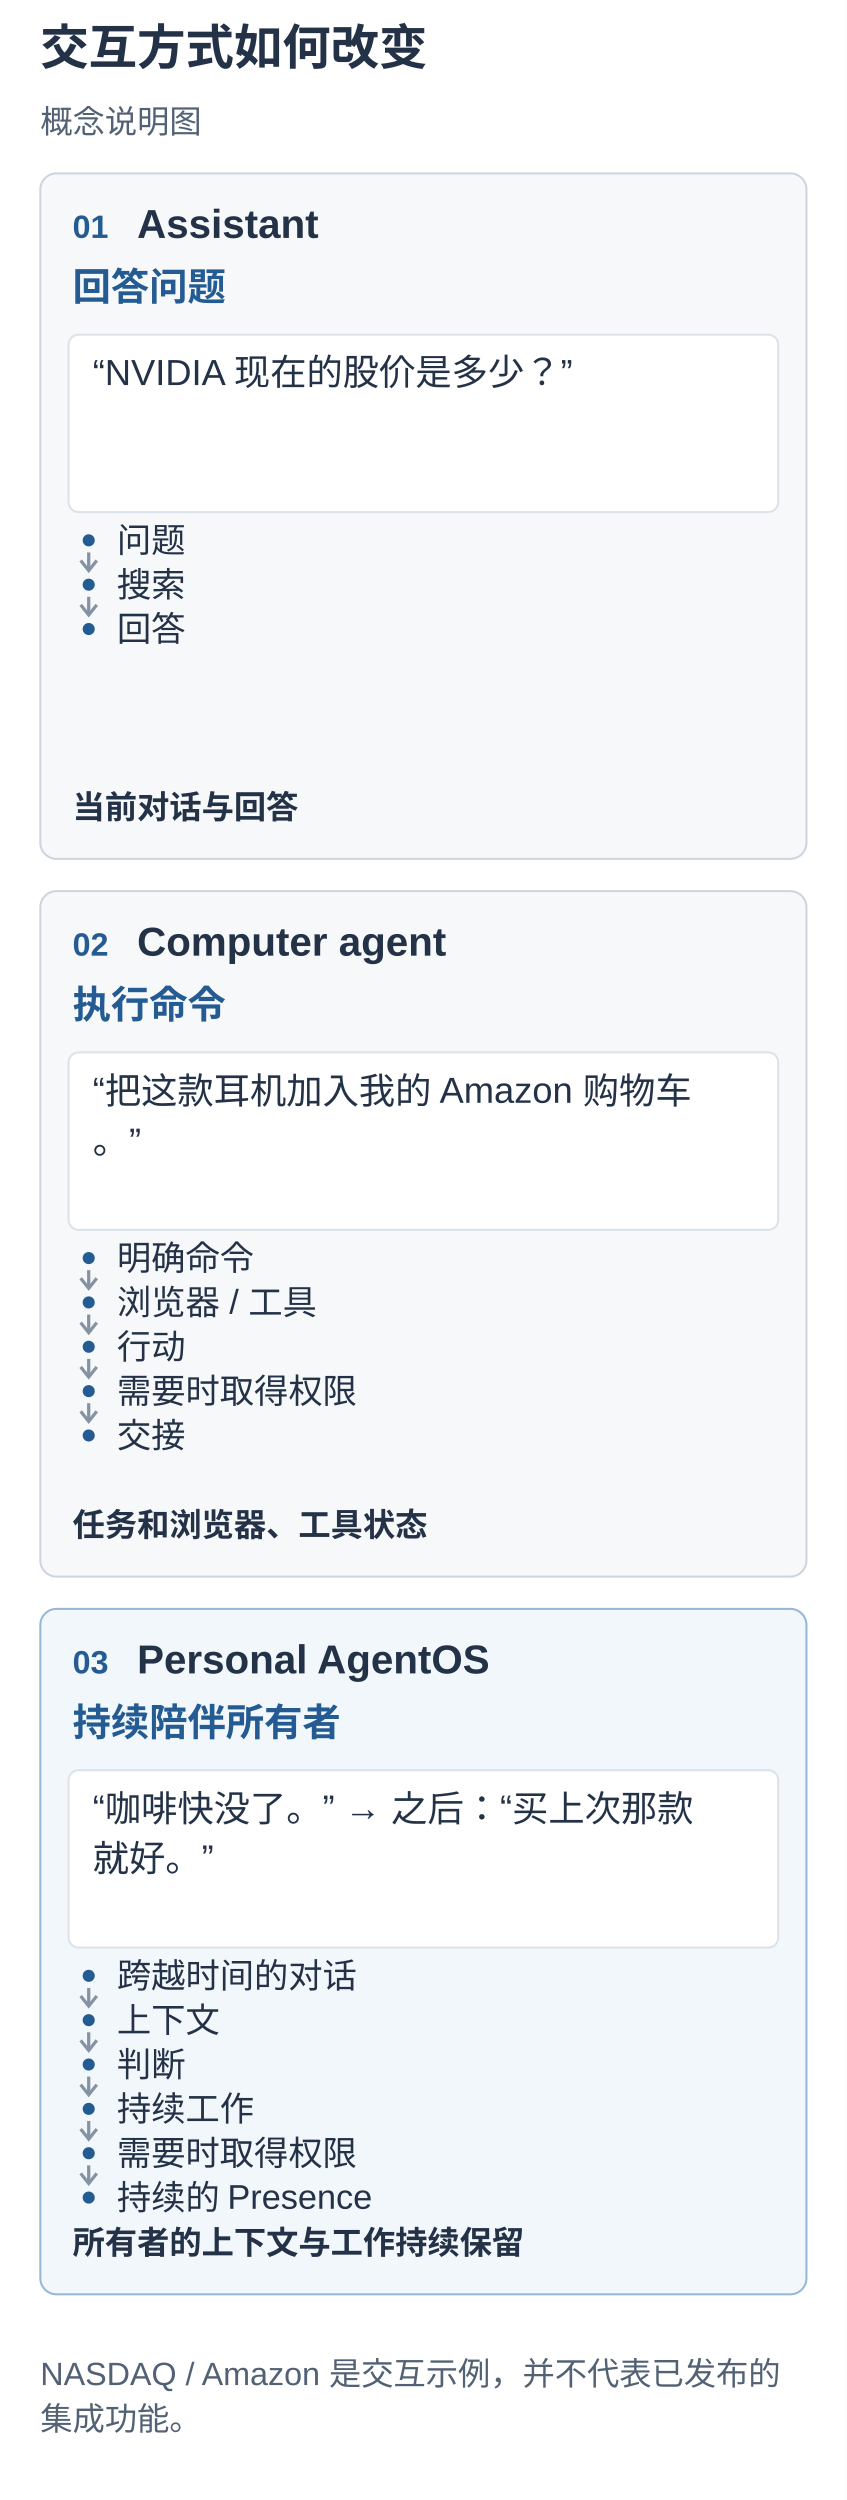
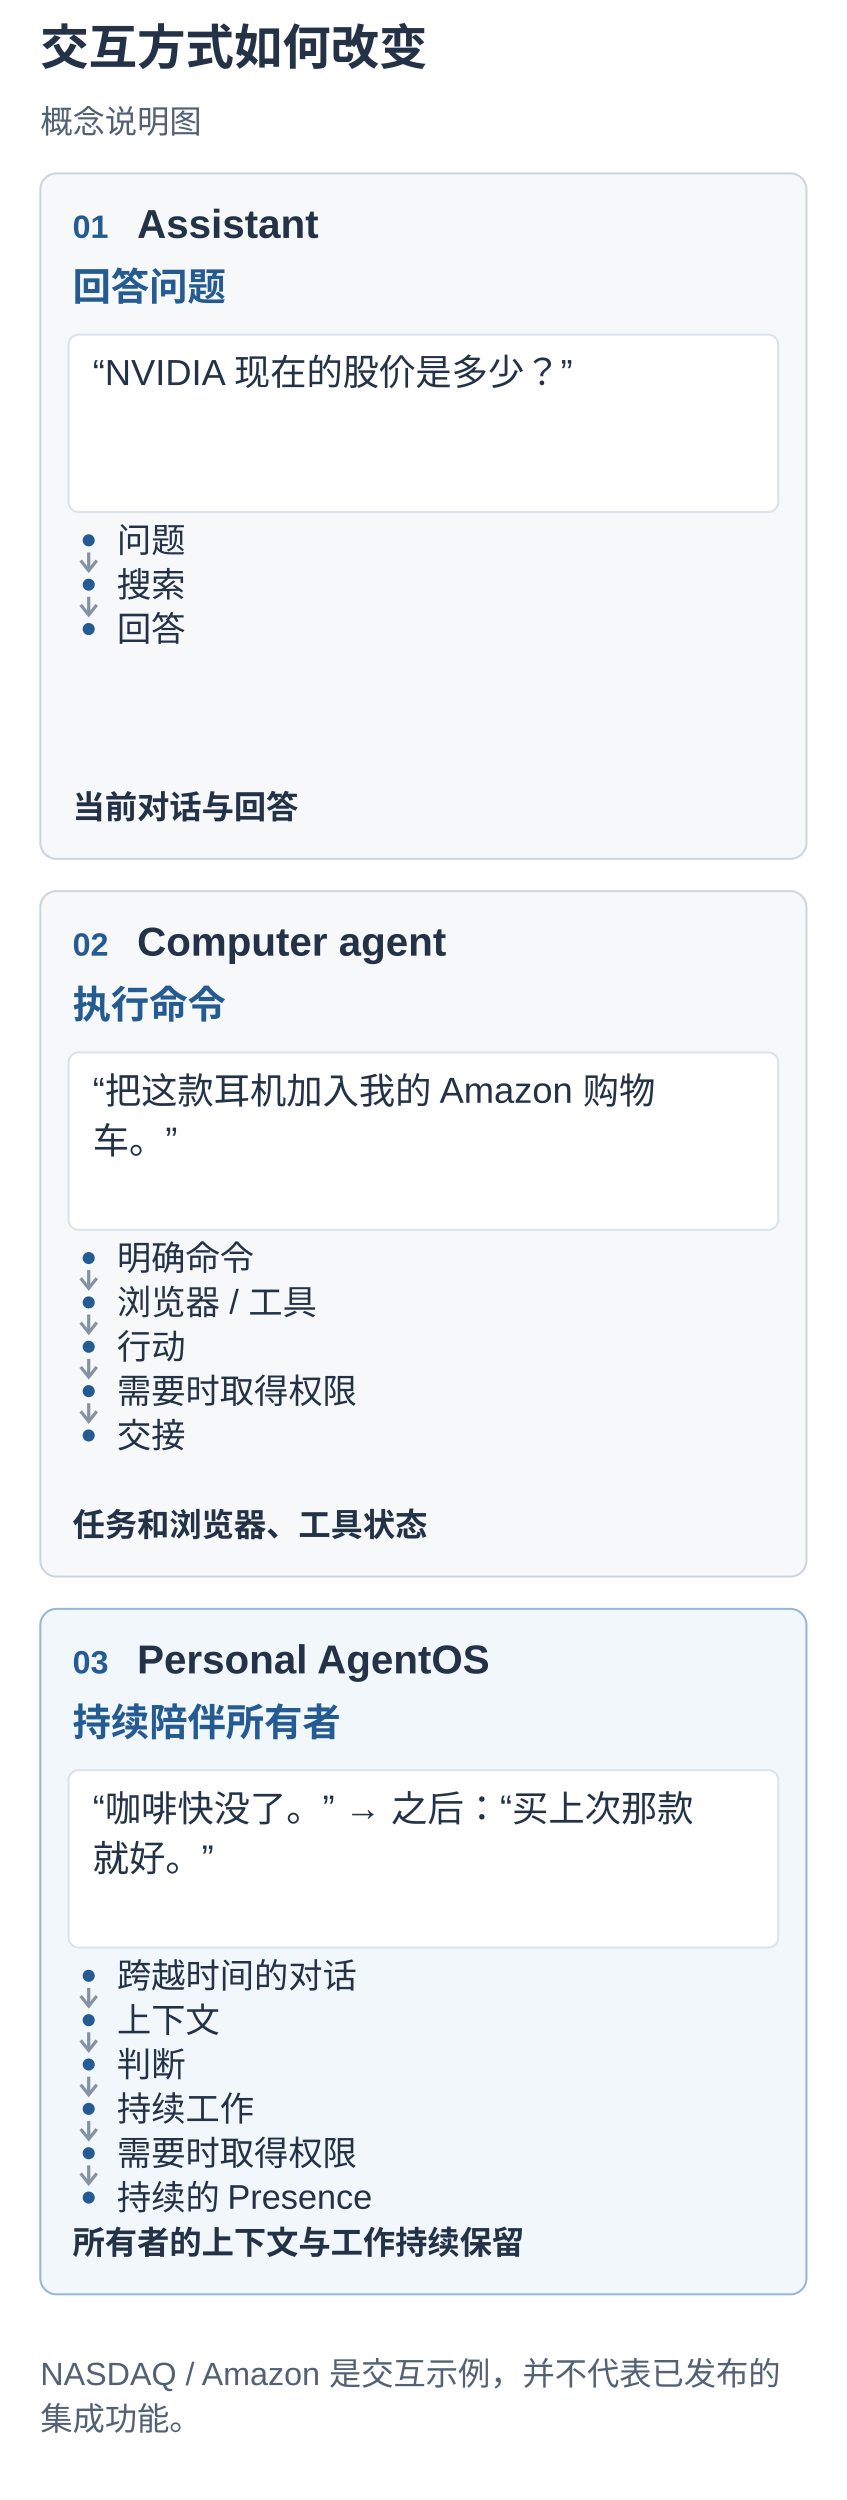
<svg xmlns="http://www.w3.org/2000/svg" width="420" height="1240" viewBox="0 0 420 1240" role="img" aria-labelledby="title desc">
  <style>text{font-family:Arial,"Noto Sans",sans-serif;fill:#243247} .bold{font-weight:700} .muted{fill:#526174} .blue{fill:#245b92}</style>
  <rect width="420" height="1240" fill="#fff" />
  <text x="20" y="32.0" font-size="24" class="bold" text-anchor="start">交互方式如何改变</text>
  <text x="20" y="66" font-size="16" class="muted" text-anchor="start">概念说明图</text>
  <rect x="20" y="86" width="380" height="340" rx="8" fill="#f6f8fa" stroke="#ccd4de" />
  <text x="36" y="118" font-size="16" class="blue bold" text-anchor="start">01</text>
  <text x="68" y="118" font-size="20" class="bold" text-anchor="start">Assistant</text>
  <text x="36" y="149.0" font-size="19" class="blue bold" text-anchor="start">回答问题</text>
  <rect x="34" y="166" width="352" height="88" rx="5" fill="#ffffff" stroke="#dbe2ea" />
  <text x="46" y="191.0" font-size="18" class="" text-anchor="start">“NVIDIA 现在的股价是多少？”</text>
  <circle cx="44" cy="268" r="3" fill="#245b92" />
  <text x="58" y="274" font-size="17" class="" text-anchor="start">问题</text>
  <circle cx="44" cy="290" r="3" fill="#245b92" />
  <path d="M44 274 L44 283" fill="none" stroke="#8492a3" stroke-width="1.6" />
  <path d="M40 278 L44 283 L48 278" fill="none" stroke="#8492a3" stroke-width="1.6" />
  <text x="58" y="296" font-size="17" class="" text-anchor="start">搜索</text>
  <circle cx="44" cy="312" r="3" fill="#245b92" />
  <path d="M44 296 L44 305" fill="none" stroke="#8492a3" stroke-width="1.6" />
  <path d="M40 300 L44 305 L48 300" fill="none" stroke="#8492a3" stroke-width="1.6" />
  <text x="58" y="318" font-size="17" class="" text-anchor="start">回答</text>
  <text x="36" y="406.0" font-size="16" class="bold" text-anchor="start">当前对话与回答</text>
  <rect x="20" y="442" width="380" height="340" rx="8" fill="#f6f8fa" stroke="#ccd4de" />
  <text x="36" y="474" font-size="16" class="blue bold" text-anchor="start">02</text>
  <text x="68" y="474" font-size="20" class="bold" text-anchor="start">Computer agent</text>
  <text x="36" y="505.0" font-size="19" class="blue bold" text-anchor="start">执行命令</text>
  <rect x="34" y="522" width="352" height="88" rx="5" fill="#ffffff" stroke="#dbe2ea" />
-   <text x="46" y="547.0" font-size="18" class="" text-anchor="start">“把这款耳机加入我的 Amazon 购物车</text>
-   <text x="46" y="572.2" font-size="18" class="" text-anchor="start">。”</text>
+   <text x="46" y="547.0" font-size="18" class="" text-anchor="start">“把这款耳机加入我的 Amazon 购物</text>
+   <text x="46" y="572.2" font-size="18" class="" text-anchor="start">车。”</text>
  <circle cx="44" cy="624" r="3" fill="#245b92" />
  <text x="58" y="630" font-size="17" class="" text-anchor="start">明确命令</text>
  <circle cx="44" cy="646" r="3" fill="#245b92" />
  <path d="M44 630 L44 639" fill="none" stroke="#8492a3" stroke-width="1.6" />
  <path d="M40 634 L44 639 L48 634" fill="none" stroke="#8492a3" stroke-width="1.6" />
  <text x="58" y="652" font-size="17" class="" text-anchor="start">浏览器 / 工具</text>
  <circle cx="44" cy="668" r="3" fill="#245b92" />
  <path d="M44 652 L44 661" fill="none" stroke="#8492a3" stroke-width="1.6" />
  <path d="M40 656 L44 661 L48 656" fill="none" stroke="#8492a3" stroke-width="1.6" />
  <text x="58" y="674" font-size="17" class="" text-anchor="start">行动</text>
  <circle cx="44" cy="690" r="3" fill="#245b92" />
  <path d="M44 674 L44 683" fill="none" stroke="#8492a3" stroke-width="1.6" />
  <path d="M40 678 L44 683 L48 678" fill="none" stroke="#8492a3" stroke-width="1.6" />
  <text x="58" y="696" font-size="17" class="" text-anchor="start">需要时取得权限</text>
  <circle cx="44" cy="712" r="3" fill="#245b92" />
  <path d="M44 696 L44 705" fill="none" stroke="#8492a3" stroke-width="1.6" />
  <path d="M40 700 L44 705 L48 700" fill="none" stroke="#8492a3" stroke-width="1.6" />
  <text x="58" y="718" font-size="17" class="" text-anchor="start">交接</text>
  <text x="36" y="762.0" font-size="16" class="bold" text-anchor="start">任务和浏览器、工具状态</text>
  <rect x="20" y="798" width="380" height="340" rx="8" fill="#f2f7fc" stroke="#96b6d6" />
  <text x="36" y="830" font-size="16" class="blue bold" text-anchor="start">03</text>
  <text x="68" y="830" font-size="20" class="bold" text-anchor="start">Personal AgentOS</text>
  <text x="36" y="861.0" font-size="19" class="blue bold" text-anchor="start">持续陪伴所有者</text>
  <rect x="34" y="878" width="352" height="88" rx="5" fill="#ffffff" stroke="#dbe2ea" />
  <text x="46" y="903.0" font-size="18" class="" text-anchor="start">“咖啡快没了。” → 之后：“买上次那款</text>
  <text x="46" y="928.2" font-size="18" class="" text-anchor="start">就好。”</text>
  <circle cx="44" cy="980" r="3" fill="#245b92" />
  <text x="58" y="986" font-size="17" class="" text-anchor="start">跨越时间的对话</text>
  <circle cx="44" cy="1002" r="3" fill="#245b92" />
  <path d="M44 986 L44 995" fill="none" stroke="#8492a3" stroke-width="1.6" />
  <path d="M40 990 L44 995 L48 990" fill="none" stroke="#8492a3" stroke-width="1.6" />
  <text x="58" y="1008" font-size="17" class="" text-anchor="start">上下文</text>
  <circle cx="44" cy="1024" r="3" fill="#245b92" />
  <path d="M44 1008 L44 1017" fill="none" stroke="#8492a3" stroke-width="1.6" />
  <path d="M40 1012 L44 1017 L48 1012" fill="none" stroke="#8492a3" stroke-width="1.6" />
  <text x="58" y="1030" font-size="17" class="" text-anchor="start">判断</text>
  <circle cx="44" cy="1046" r="3" fill="#245b92" />
  <path d="M44 1030 L44 1039" fill="none" stroke="#8492a3" stroke-width="1.6" />
  <path d="M40 1034 L44 1039 L48 1034" fill="none" stroke="#8492a3" stroke-width="1.6" />
  <text x="58" y="1052" font-size="17" class="" text-anchor="start">持续工作</text>
  <circle cx="44" cy="1068" r="3" fill="#245b92" />
  <path d="M44 1052 L44 1061" fill="none" stroke="#8492a3" stroke-width="1.6" />
  <path d="M40 1056 L44 1061 L48 1056" fill="none" stroke="#8492a3" stroke-width="1.6" />
  <text x="58" y="1074" font-size="17" class="" text-anchor="start">需要时取得权限</text>
  <circle cx="44" cy="1090" r="3" fill="#245b92" />
  <path d="M44 1074 L44 1083" fill="none" stroke="#8492a3" stroke-width="1.6" />
  <path d="M40 1078 L44 1083 L48 1078" fill="none" stroke="#8492a3" stroke-width="1.6" />
  <text x="58" y="1096" font-size="17" class="" text-anchor="start">持续的 Presence</text>
  <text x="36" y="1118.0" font-size="16" class="bold" text-anchor="start">所有者的上下文与工作持续保留</text>
  <text x="20" y="1183.0" font-size="16" class="muted" text-anchor="start">NASDAQ / Amazon 是交互示例，并不代表已发布的</text>
  <text x="20" y="1205.4" font-size="16" class="muted" text-anchor="start">集成功能。</text>
</svg>
